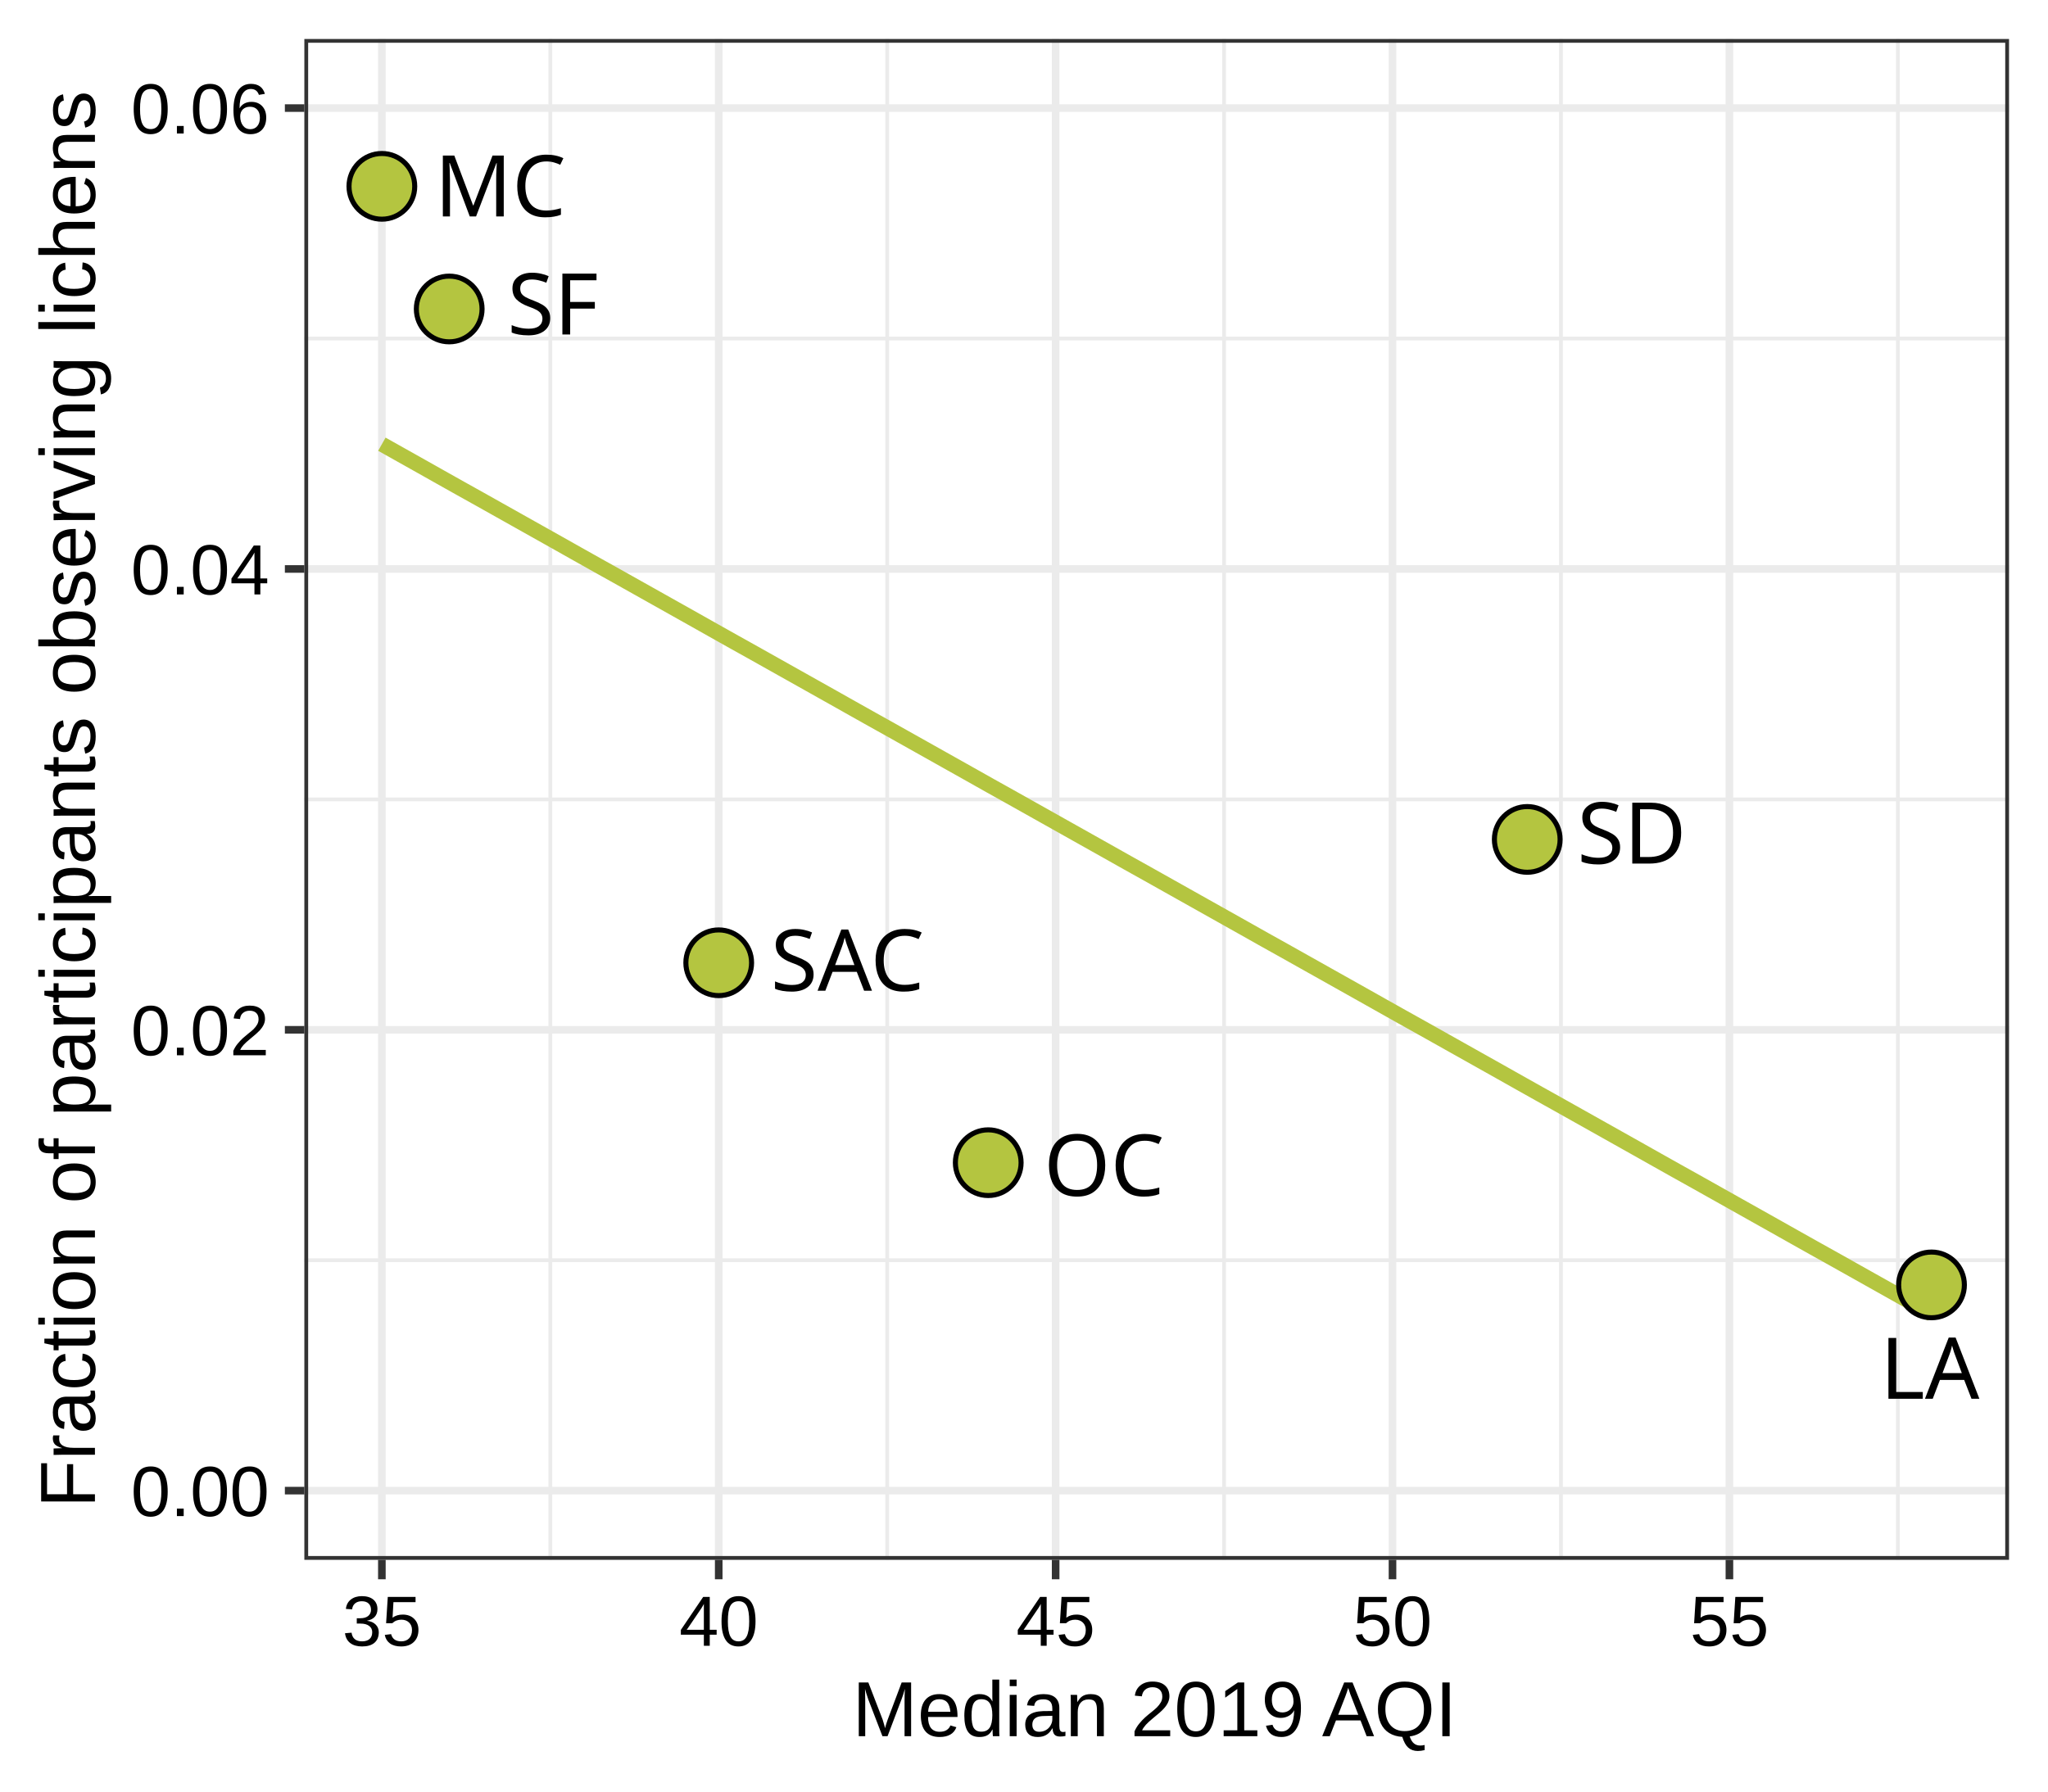
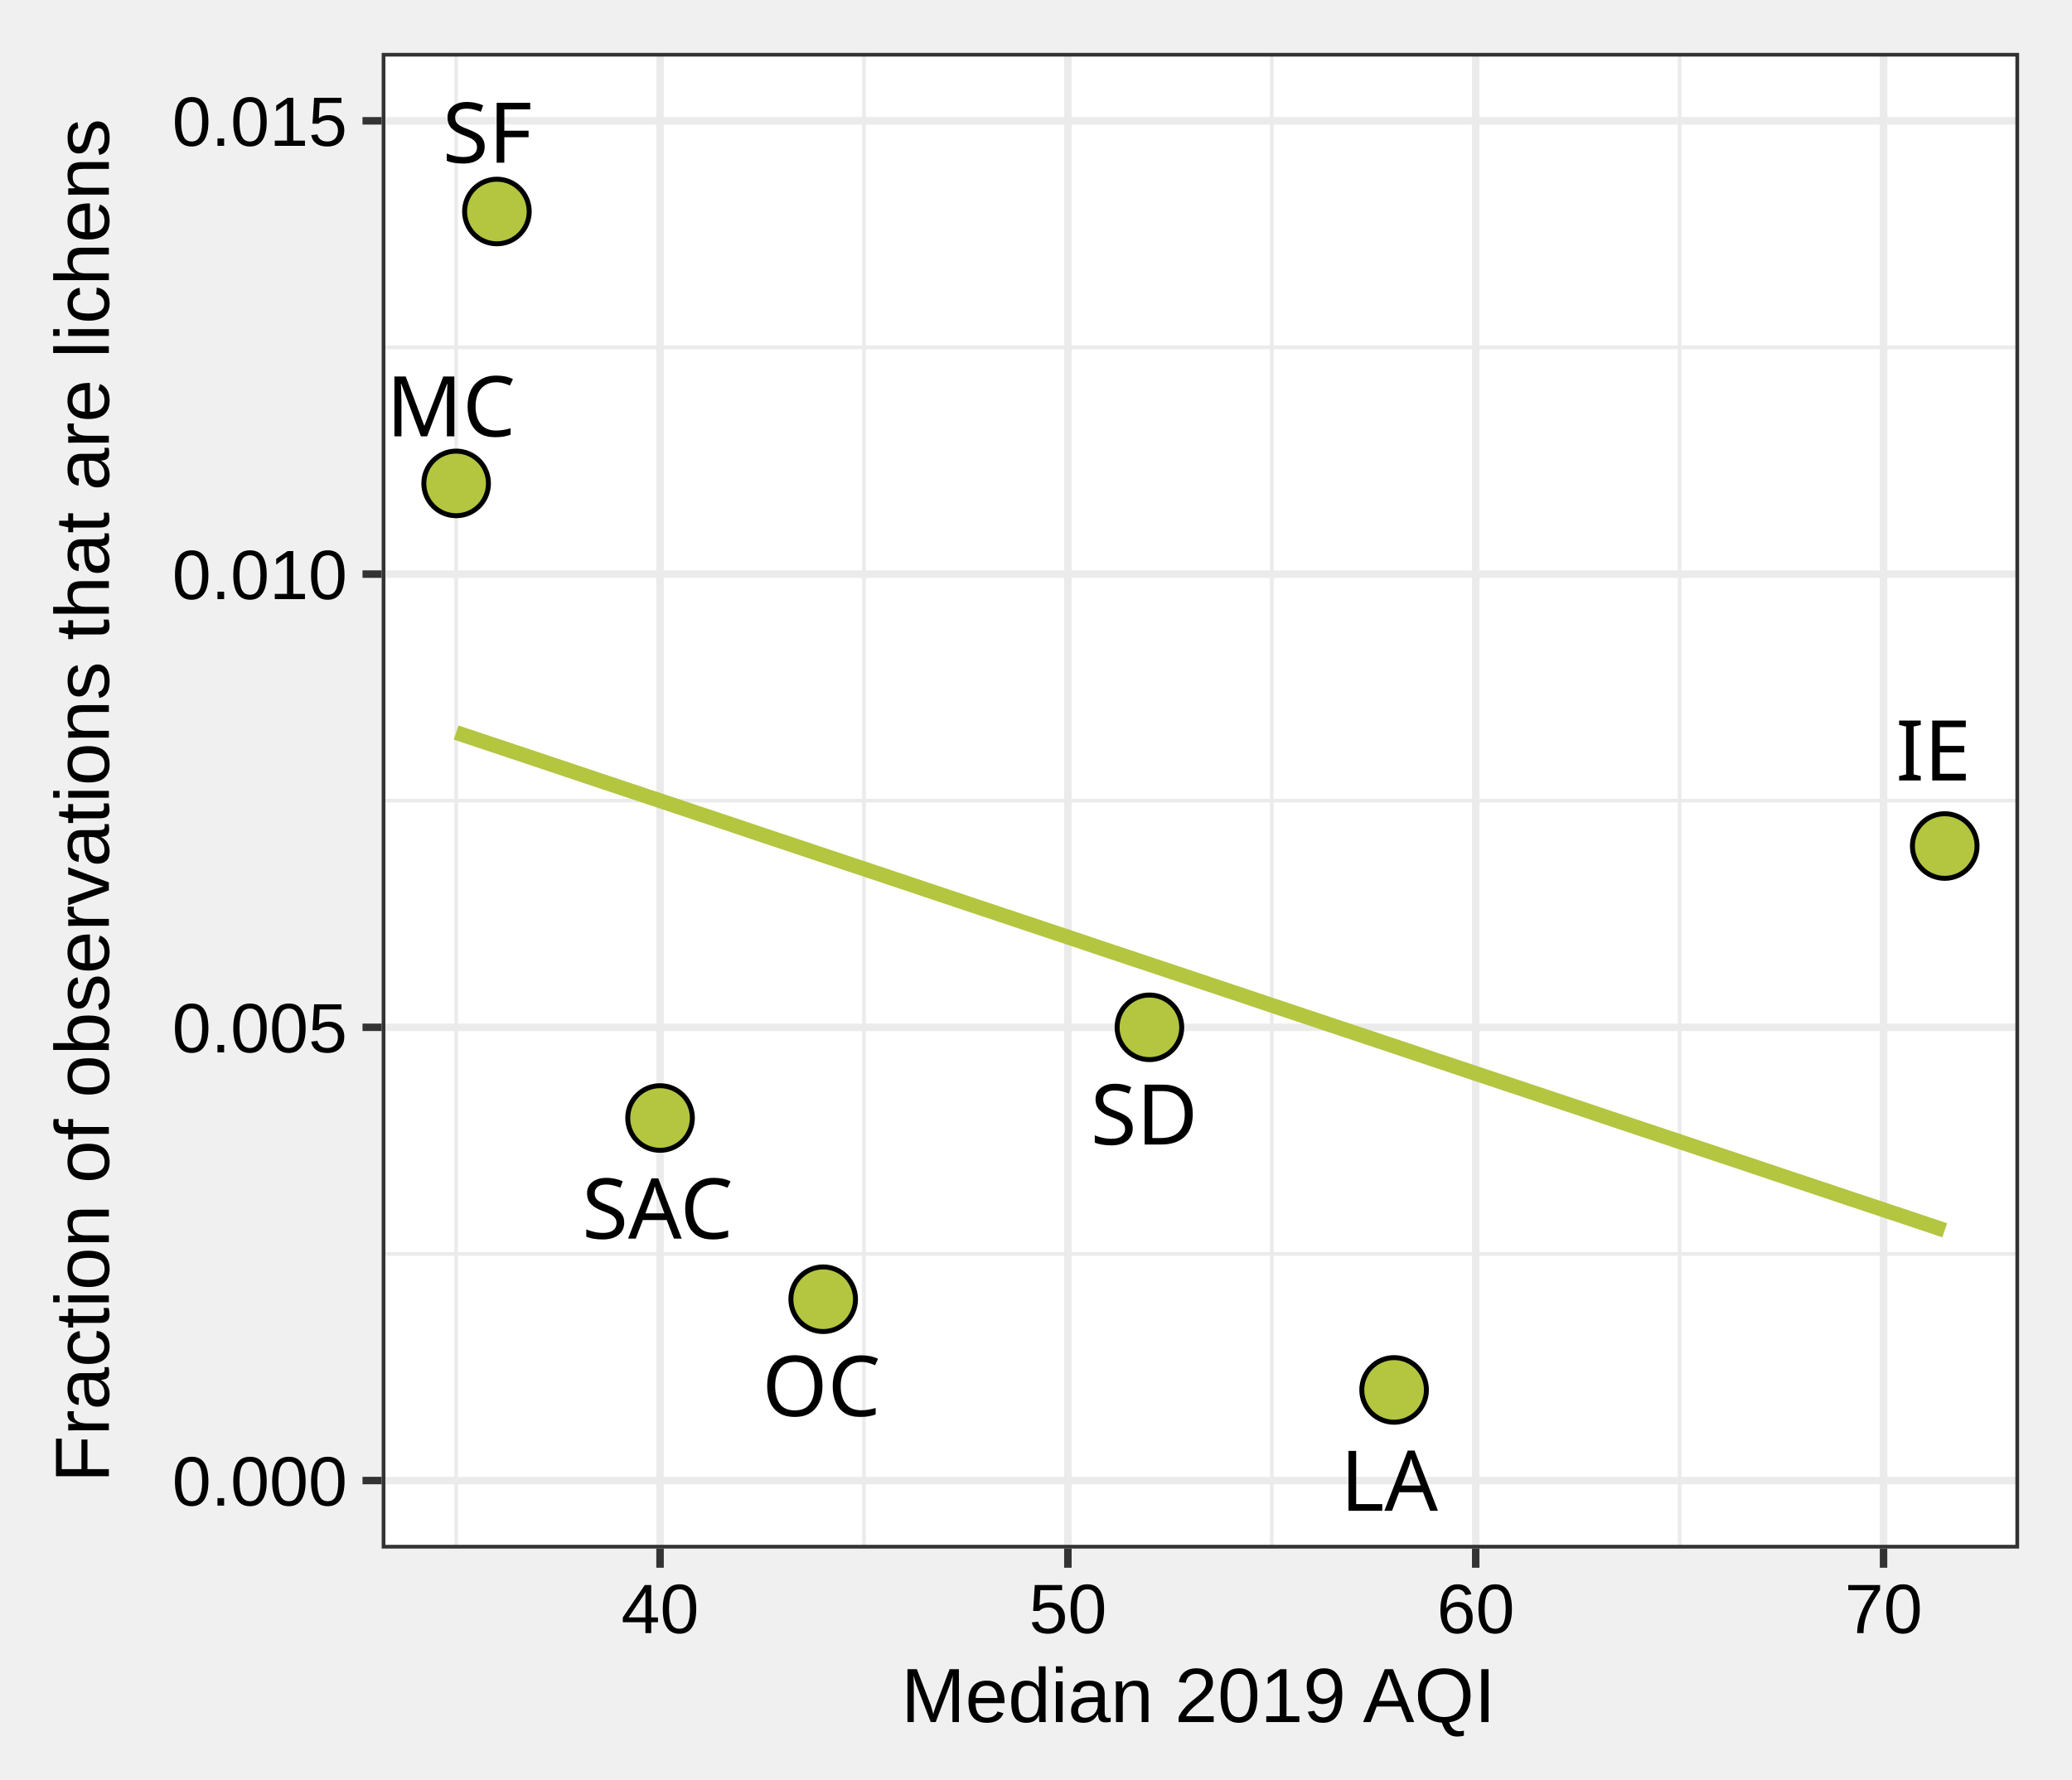
- <svg xmlns="http://www.w3.org/2000/svg" viewBox="0 0 288.00 252.00" version="1.1" id="svg134">
+ <svg xmlns="http://www.w3.org/2000/svg" viewBox="0 0 296.296 254.46" version="1.1" id="svg126" width="7.84cm" height="6.733cm">
  <defs id="defs4">
    <style type="text/css" id="style2">
    line, polyline, polygon, path, rect, circle {
      fill: none;
      stroke: #000000;
      stroke-linecap: round;
      stroke-linejoin: round;
      stroke-miterlimit: 10.00;
    }
  </style>
  </defs>
-   <rect width="100%" height="100%" style="stroke: none; fill: #FFFFFF;" id="rect6" />
-   <rect x="0" y="-0" width="288.00" height="252.00" style="stroke-width: 1.07; stroke: #FFFFFF; fill: #FFFFFF;" id="rect8" />
  <defs id="defs13">
-     <clipPath id="cpNDIuODB8MjgyLjUyfDIxOS40MHw1LjQ4">
-       <rect x="42.80" y="5.48" width="239.72" height="213.92" id="rect10" />
+     <clipPath id="cpNDguMzZ8MjgyLjUyfDIxOS40MHw1LjQ4">
+       <rect x="48.36" y="5.48" width="234.16" height="213.92" id="rect10" style="fill:none;stroke:#000000;stroke-linecap:round;stroke-linejoin:round;stroke-miterlimit:10" />
    </clipPath>
  </defs>
-   <rect x="42.80" y="5.48" width="239.72" height="213.92" style="stroke-width: 1.07; stroke: none; fill: #FFFFFF;" clip-path="url(#cpNDIuODB8MjgyLjUyfDIxOS40MHw1LjQ4)" id="rect15" />
-   <polyline points="42.80,177.26 282.52,177.26 " style="stroke-width: 0.53; stroke: #EBEBEB; stroke-linecap: butt;" clip-path="url(#cpNDIuODB8MjgyLjUyfDIxOS40MHw1LjQ4)" id="polyline17" />
-   <polyline points="42.80,112.44 282.52,112.44 " style="stroke-width: 0.53; stroke: #EBEBEB; stroke-linecap: butt;" clip-path="url(#cpNDIuODB8MjgyLjUyfDIxOS40MHw1LjQ4)" id="polyline19" />
-   <polyline points="42.80,47.61 282.52,47.61 " style="stroke-width: 0.53; stroke: #EBEBEB; stroke-linecap: butt;" clip-path="url(#cpNDIuODB8MjgyLjUyfDIxOS40MHw1LjQ4)" id="polyline21" />
-   <polyline points="77.39,219.40 77.39,5.48 " style="stroke-width: 0.53; stroke: #EBEBEB; stroke-linecap: butt;" clip-path="url(#cpNDIuODB8MjgyLjUyfDIxOS40MHw1LjQ4)" id="polyline23" />
-   <polyline points="124.76,219.40 124.76,5.48 " style="stroke-width: 0.53; stroke: #EBEBEB; stroke-linecap: butt;" clip-path="url(#cpNDIuODB8MjgyLjUyfDIxOS40MHw1LjQ4)" id="polyline25" />
-   <polyline points="172.14,219.40 172.14,5.48 " style="stroke-width: 0.53; stroke: #EBEBEB; stroke-linecap: butt;" clip-path="url(#cpNDIuODB8MjgyLjUyfDIxOS40MHw1LjQ4)" id="polyline27" />
-   <polyline points="219.51,219.40 219.51,5.48 " style="stroke-width: 0.53; stroke: #EBEBEB; stroke-linecap: butt;" clip-path="url(#cpNDIuODB8MjgyLjUyfDIxOS40MHw1LjQ4)" id="polyline29" />
-   <polyline points="266.89,219.40 266.89,5.48 " style="stroke-width: 0.53; stroke: #EBEBEB; stroke-linecap: butt;" clip-path="url(#cpNDIuODB8MjgyLjUyfDIxOS40MHw1LjQ4)" id="polyline31" />
-   <polyline points="42.80,209.67 282.52,209.67 " style="stroke-width: 1.07; stroke: #EBEBEB; stroke-linecap: butt;" clip-path="url(#cpNDIuODB8MjgyLjUyfDIxOS40MHw1LjQ4)" id="polyline33" />
-   <polyline points="42.80,144.85 282.52,144.85 " style="stroke-width: 1.07; stroke: #EBEBEB; stroke-linecap: butt;" clip-path="url(#cpNDIuODB8MjgyLjUyfDIxOS40MHw1LjQ4)" id="polyline35" />
-   <polyline points="42.80,80.03 282.52,80.03 " style="stroke-width: 1.07; stroke: #EBEBEB; stroke-linecap: butt;" clip-path="url(#cpNDIuODB8MjgyLjUyfDIxOS40MHw1LjQ4)" id="polyline37" />
-   <polyline points="42.80,15.20 282.52,15.20 " style="stroke-width: 1.07; stroke: #EBEBEB; stroke-linecap: butt;" clip-path="url(#cpNDIuODB8MjgyLjUyfDIxOS40MHw1LjQ4)" id="polyline39" />
-   <polyline points="53.70,219.40 53.70,5.48 " style="stroke-width: 1.07; stroke: #EBEBEB; stroke-linecap: butt;" clip-path="url(#cpNDIuODB8MjgyLjUyfDIxOS40MHw1LjQ4)" id="polyline41" />
-   <polyline points="101.07,219.40 101.07,5.48 " style="stroke-width: 1.07; stroke: #EBEBEB; stroke-linecap: butt;" clip-path="url(#cpNDIuODB8MjgyLjUyfDIxOS40MHw1LjQ4)" id="polyline43" />
-   <polyline points="148.45,219.40 148.45,5.48 " style="stroke-width: 1.07; stroke: #EBEBEB; stroke-linecap: butt;" clip-path="url(#cpNDIuODB8MjgyLjUyfDIxOS40MHw1LjQ4)" id="polyline45" />
-   <polyline points="195.82,219.40 195.82,5.48 " style="stroke-width: 1.07; stroke: #EBEBEB; stroke-linecap: butt;" clip-path="url(#cpNDIuODB8MjgyLjUyfDIxOS40MHw1LjQ4)" id="polyline47" />
-   <polyline points="243.20,219.40 243.20,5.48 " style="stroke-width: 1.07; stroke: #EBEBEB; stroke-linecap: butt;" clip-path="url(#cpNDIuODB8MjgyLjUyfDIxOS40MHw1LjQ4)" id="polyline49" />
-   <polyline points="53.70,62.48 56.46,64.03 59.22,65.58 61.97,67.13 64.73,68.68 67.49,70.22 70.25,71.77 73.01,73.32 75.77,74.87 78.53,76.42 81.28,77.97 84.04,79.52 86.80,81.06 89.56,82.61 92.32,84.16 95.08,85.71 97.84,87.26 100.59,88.81 103.35,90.36 106.11,91.90 108.87,93.45 111.63,95.00 114.39,96.55 117.15,98.10 119.90,99.65 122.66,101.20 125.42,102.74 128.18,104.29 130.94,105.84 133.70,107.39 136.46,108.94 139.21,110.49 141.97,112.03 144.73,113.58 147.49,115.13 150.25,116.68 153.01,118.23 155.77,119.78 158.52,121.33 161.28,122.87 164.04,124.42 166.80,125.97 169.56,127.52 172.32,129.07 175.08,130.62 177.83,132.17 180.59,133.71 183.35,135.26 186.11,136.81 188.87,138.36 191.63,139.91 194.38,141.46 197.14,143.01 199.90,144.55 202.66,146.10 205.42,147.65 208.18,149.20 210.94,150.75 213.69,152.30 216.45,153.85 219.21,155.39 221.97,156.94 224.73,158.49 227.49,160.04 230.25,161.59 233.00,163.14 235.76,164.69 238.52,166.23 241.28,167.78 244.04,169.33 246.80,170.88 249.56,172.43 252.31,173.98 255.07,175.53 257.83,177.07 260.59,178.62 263.35,180.17 266.11,181.72 268.87,183.27 271.62,184.82 " style="stroke-width: 2.13; stroke: #B4C540; stroke-linecap: butt;" clip-path="url(#cpNDIuODB8MjgyLjUyfDIxOS40MHw1LjQ4)" id="polyline51" />
-   <circle cx="271.62" cy="180.73" r="4.62" style="stroke-width: 0.71; fill: #B4C540;" clip-path="url(#cpNDIuODB8MjgyLjUyfDIxOS40MHw1LjQ4)" id="circle53" />
-   <circle cx="53.70" cy="26.21" r="4.62" style="stroke-width: 0.71; fill: #B4C540;" clip-path="url(#cpNDIuODB8MjgyLjUyfDIxOS40MHw1LjQ4)" id="circle55" />
-   <circle cx="138.97" cy="163.54" r="4.62" style="stroke-width: 0.71; fill: #B4C540;" clip-path="url(#cpNDIuODB8MjgyLjUyfDIxOS40MHw1LjQ4)" id="circle57" />
-   <circle cx="101.07" cy="135.42" r="4.62" style="stroke-width: 0.71; fill: #B4C540;" clip-path="url(#cpNDIuODB8MjgyLjUyfDIxOS40MHw1LjQ4)" id="circle59" />
-   <circle cx="214.77" cy="118.07" r="4.62" style="stroke-width: 0.71; fill: #B4C540;" clip-path="url(#cpNDIuODB8MjgyLjUyfDIxOS40MHw1LjQ4)" id="circle61" />
-   <circle cx="63.17" cy="43.46" r="4.62" style="stroke-width: 0.71; fill: #B4C540;" clip-path="url(#cpNDIuODB8MjgyLjUyfDIxOS40MHw1LjQ4)" id="circle63" />
-   <rect x="42.80" y="5.48" width="239.72" height="213.92" style="stroke-width: 1.07; stroke: #333333;" clip-path="url(#cpNDIuODB8MjgyLjUyfDIxOS40MHw1LjQ4)" id="rect65" />
-   <defs id="defs70">
+   <rect x="48.36" y="5.48" width="234.16" height="213.92" style="fill:#ffffff;stroke:none;stroke-width:1.07;stroke-linecap:round;stroke-linejoin:round;stroke-miterlimit:10" clip-path="url(#cpNDguMzZ8MjgyLjUyfDIxOS40MHw1LjQ4)" id="rect15" transform="translate(6.217355,2.079055)" />
+   <polyline points="48.36,177.26 282.52,177.26 " style="fill:none;stroke:#ebebeb;stroke-width:0.53;stroke-linecap:butt;stroke-linejoin:round;stroke-miterlimit:10" clip-path="url(#cpNDguMzZ8MjgyLjUyfDIxOS40MHw1LjQ4)" id="polyline17" transform="translate(6.217355,2.079055)" />
+   <polyline points="48.36,112.44 282.52,112.44 " style="fill:none;stroke:#ebebeb;stroke-width:0.53;stroke-linecap:butt;stroke-linejoin:round;stroke-miterlimit:10" clip-path="url(#cpNDguMzZ8MjgyLjUyfDIxOS40MHw1LjQ4)" id="polyline19" transform="translate(6.217355,2.079055)" />
+   <polyline points="48.36,47.61 282.52,47.61 " style="fill:none;stroke:#ebebeb;stroke-width:0.53;stroke-linecap:butt;stroke-linejoin:round;stroke-miterlimit:10" clip-path="url(#cpNDguMzZ8MjgyLjUyfDIxOS40MHw1LjQ4)" id="polyline21" transform="translate(6.217355,2.079055)" />
+   <polyline points="59.01,219.40 59.01,5.48 " style="fill:none;stroke:#ebebeb;stroke-width:0.53;stroke-linecap:butt;stroke-linejoin:round;stroke-miterlimit:10" clip-path="url(#cpNDguMzZ8MjgyLjUyfDIxOS40MHw1LjQ4)" id="polyline23" transform="translate(6.217355,2.079055)" />
+   <polyline points="117.33,219.40 117.33,5.48 " style="fill:none;stroke:#ebebeb;stroke-width:0.53;stroke-linecap:butt;stroke-linejoin:round;stroke-miterlimit:10" clip-path="url(#cpNDguMzZ8MjgyLjUyfDIxOS40MHw1LjQ4)" id="polyline25" transform="translate(6.217355,2.079055)" />
+   <polyline points="175.65,219.40 175.65,5.48 " style="fill:none;stroke:#ebebeb;stroke-width:0.53;stroke-linecap:butt;stroke-linejoin:round;stroke-miterlimit:10" clip-path="url(#cpNDguMzZ8MjgyLjUyfDIxOS40MHw1LjQ4)" id="polyline27" transform="translate(6.217355,2.079055)" />
+   <polyline points="233.97,219.40 233.97,5.48 " style="fill:none;stroke:#ebebeb;stroke-width:0.53;stroke-linecap:butt;stroke-linejoin:round;stroke-miterlimit:10" clip-path="url(#cpNDguMzZ8MjgyLjUyfDIxOS40MHw1LjQ4)" id="polyline29" transform="translate(6.217355,2.079055)" />
+   <polyline points="48.36,209.67 282.52,209.67 " style="fill:none;stroke:#ebebeb;stroke-width:1.07;stroke-linecap:butt;stroke-linejoin:round;stroke-miterlimit:10" clip-path="url(#cpNDguMzZ8MjgyLjUyfDIxOS40MHw1LjQ4)" id="polyline31" transform="translate(6.217355,2.079055)" />
+   <polyline points="48.36,144.85 282.52,144.85 " style="fill:none;stroke:#ebebeb;stroke-width:1.07;stroke-linecap:butt;stroke-linejoin:round;stroke-miterlimit:10" clip-path="url(#cpNDguMzZ8MjgyLjUyfDIxOS40MHw1LjQ4)" id="polyline33" transform="translate(6.217355,2.079055)" />
+   <polyline points="48.36,80.03 282.52,80.03 " style="fill:none;stroke:#ebebeb;stroke-width:1.07;stroke-linecap:butt;stroke-linejoin:round;stroke-miterlimit:10" clip-path="url(#cpNDguMzZ8MjgyLjUyfDIxOS40MHw1LjQ4)" id="polyline35" transform="translate(6.217355,2.079055)" />
+   <polyline points="48.36,15.20 282.52,15.20 " style="fill:none;stroke:#ebebeb;stroke-width:1.07;stroke-linecap:butt;stroke-linejoin:round;stroke-miterlimit:10" clip-path="url(#cpNDguMzZ8MjgyLjUyfDIxOS40MHw1LjQ4)" id="polyline37" transform="translate(6.217355,2.079055)" />
+   <polyline points="88.17,219.40 88.17,5.48 " style="fill:none;stroke:#ebebeb;stroke-width:1.07;stroke-linecap:butt;stroke-linejoin:round;stroke-miterlimit:10" clip-path="url(#cpNDguMzZ8MjgyLjUyfDIxOS40MHw1LjQ4)" id="polyline39" transform="translate(6.217355,2.079055)" />
+   <polyline points="146.49,219.40 146.49,5.48 " style="fill:none;stroke:#ebebeb;stroke-width:1.07;stroke-linecap:butt;stroke-linejoin:round;stroke-miterlimit:10" clip-path="url(#cpNDguMzZ8MjgyLjUyfDIxOS40MHw1LjQ4)" id="polyline41" transform="translate(6.217355,2.079055)" />
+   <polyline points="204.81,219.40 204.81,5.48 " style="fill:none;stroke:#ebebeb;stroke-width:1.07;stroke-linecap:butt;stroke-linejoin:round;stroke-miterlimit:10" clip-path="url(#cpNDguMzZ8MjgyLjUyfDIxOS40MHw1LjQ4)" id="polyline43" transform="translate(6.217355,2.079055)" />
+   <polyline points="263.13,219.40 263.13,5.48 " style="fill:none;stroke:#ebebeb;stroke-width:1.07;stroke-linecap:butt;stroke-linejoin:round;stroke-miterlimit:10" clip-path="url(#cpNDguMzZ8MjgyLjUyfDIxOS40MHw1LjQ4)" id="polyline45" transform="translate(6.217355,2.079055)" />
+   <polyline points="59.01,102.69 61.70,103.59 64.40,104.49 67.09,105.39 69.79,106.29 72.48,107.19 75.17,108.09 77.87,109.00 80.56,109.90 83.26,110.80 85.95,111.70 88.65,112.60 91.34,113.50 94.04,114.40 96.73,115.30 99.43,116.20 102.12,117.11 104.81,118.01 107.51,118.91 110.20,119.81 112.90,120.71 115.59,121.61 118.29,122.51 120.98,123.41 123.68,124.31 126.37,125.22 129.07,126.12 131.76,127.02 134.45,127.92 137.15,128.82 139.84,129.72 142.54,130.62 145.23,131.52 147.93,132.42 150.62,133.33 153.32,134.23 156.01,135.13 158.71,136.03 161.40,136.93 164.10,137.83 166.79,138.73 169.48,139.63 172.18,140.53 174.87,141.44 177.57,142.34 180.26,143.24 182.96,144.14 185.65,145.04 188.35,145.94 191.04,146.84 193.74,147.74 196.43,148.64 199.12,149.55 201.82,150.45 204.51,151.35 207.21,152.25 209.90,153.15 212.60,154.05 215.29,154.95 217.99,155.85 220.68,156.75 223.38,157.66 226.07,158.56 228.76,159.46 231.46,160.36 234.15,161.26 236.85,162.16 239.54,163.06 242.24,163.96 244.93,164.86 247.63,165.77 250.32,166.67 253.02,167.57 255.71,168.47 258.40,169.37 261.10,170.27 263.79,171.17 266.49,172.07 269.18,172.97 271.88,173.88 " style="fill:none;stroke:#b4c540;stroke-width:2.13;stroke-linecap:butt;stroke-linejoin:round;stroke-miterlimit:10" clip-path="url(#cpNDguMzZ8MjgyLjUyfDIxOS40MHw1LjQ4)" id="polyline47" transform="translate(6.217355,2.079055)" />
+   <circle cx="64.84" cy="28.17" r="4.62" style="fill:#b4c540;stroke:#000000;stroke-width:0.71;stroke-linecap:round;stroke-linejoin:round;stroke-miterlimit:10" clip-path="url(#cpNDguMzZ8MjgyLjUyfDIxOS40MHw1LjQ4)" id="circle49" transform="translate(6.217355,2.079055)" />
+   <circle cx="193.14" cy="196.71" r="4.62" style="fill:#b4c540;stroke:#000000;stroke-width:0.71;stroke-linecap:round;stroke-linejoin:round;stroke-miterlimit:10" clip-path="url(#cpNDguMzZ8MjgyLjUyfDIxOS40MHw1LjQ4)" id="circle51" transform="translate(6.217355,2.079055)" />
+   <circle cx="158.15" cy="144.85" r="4.62" style="fill:#b4c540;stroke:#000000;stroke-width:0.71;stroke-linecap:round;stroke-linejoin:round;stroke-miterlimit:10" clip-path="url(#cpNDguMzZ8MjgyLjUyfDIxOS40MHw1LjQ4)" id="circle53" transform="translate(6.217355,2.079055)" />
+   <circle cx="88.17" cy="157.82" r="4.62" style="fill:#b4c540;stroke:#000000;stroke-width:0.71;stroke-linecap:round;stroke-linejoin:round;stroke-miterlimit:10" clip-path="url(#cpNDguMzZ8MjgyLjUyfDIxOS40MHw1LjQ4)" id="circle55" transform="translate(6.217355,2.079055)" />
+   <circle cx="111.5" cy="183.74" r="4.62" style="fill:#b4c540;stroke:#000000;stroke-width:0.71;stroke-linecap:round;stroke-linejoin:round;stroke-miterlimit:10" clip-path="url(#cpNDguMzZ8MjgyLjUyfDIxOS40MHw1LjQ4)" id="circle57" transform="translate(6.217355,2.079055)" />
+   <circle cx="59.01" cy="67.06" r="4.62" style="fill:#b4c540;stroke:#000000;stroke-width:0.71;stroke-linecap:round;stroke-linejoin:round;stroke-miterlimit:10" clip-path="url(#cpNDguMzZ8MjgyLjUyfDIxOS40MHw1LjQ4)" id="circle59" transform="translate(6.217355,2.079055)" />
+   <circle cx="271.88" cy="118.92" r="4.62" style="fill:#b4c540;stroke:#000000;stroke-width:0.71;stroke-linecap:round;stroke-linejoin:round;stroke-miterlimit:10" clip-path="url(#cpNDguMzZ8MjgyLjUyfDIxOS40MHw1LjQ4)" id="circle61" transform="translate(6.217355,2.079055)" />
+   <rect x="48.36" y="5.48" width="234.16" height="213.92" style="fill:none;stroke:#333333;stroke-width:1.07;stroke-linecap:round;stroke-linejoin:round;stroke-miterlimit:10" clip-path="url(#cpNDguMzZ8MjgyLjUyfDIxOS40MHw1LjQ4)" id="rect63" transform="translate(6.217355,2.079055)" />
+   <defs id="defs68">
    <clipPath id="cpMC4wMHwyODguMDB8MjUyLjAwfDAuMDA=">
-       <rect x="0.00" y="0.00" width="288.00" height="252.00" id="rect67" />
+       <rect x="0" y="0" width="288" height="252" id="rect65" style="fill:none;stroke:#000000;stroke-linecap:round;stroke-linejoin:round;stroke-miterlimit:10" />
    </clipPath>
  </defs>
-   <g clip-path="url(#cpMC4wMHwyODguMDB8MjUyLjAwfDAuMDA=)" id="g74">
-     <text x="18.41" y="213.25" style="font-size: 10.00px; font-family: Arial;" textLength="19.46px" lengthAdjust="spacingAndGlyphs" id="text72">0.00</text>
+   <g clip-path="url(#cpMC4wMHwyODguMDB8MjUyLjAwfDAuMDA=)" id="g72" transform="translate(6.217355,2.079055)">
+     <text x="18.41" y="213.25" style="font-size:10px;font-family:Arial" textLength="25.02" lengthAdjust="spacingAndGlyphs" id="text70">0.000</text>
  </g>
-   <g clip-path="url(#cpMC4wMHwyODguMDB8MjUyLjAwfDAuMDA=)" id="g78">
-     <text x="18.41" y="148.43" style="font-size: 10.00px; font-family: Arial;" textLength="19.46px" lengthAdjust="spacingAndGlyphs" id="text76">0.02</text>
+   <g clip-path="url(#cpMC4wMHwyODguMDB8MjUyLjAwfDAuMDA=)" id="g76" transform="translate(6.217355,2.079055)">
+     <text x="18.41" y="148.43" style="font-size:10px;font-family:Arial" textLength="25.02" lengthAdjust="spacingAndGlyphs" id="text74">0.005</text>
  </g>
-   <g clip-path="url(#cpMC4wMHwyODguMDB8MjUyLjAwfDAuMDA=)" id="g82">
-     <text x="18.41" y="83.61" style="font-size: 10.00px; font-family: Arial;" textLength="19.46px" lengthAdjust="spacingAndGlyphs" id="text80">0.04</text>
+   <g clip-path="url(#cpMC4wMHwyODguMDB8MjUyLjAwfDAuMDA=)" id="g80" transform="translate(6.217355,2.079055)">
+     <text x="18.41" y="83.61" style="font-size:10px;font-family:Arial" textLength="25.02" lengthAdjust="spacingAndGlyphs" id="text78">0.010</text>
  </g>
-   <g clip-path="url(#cpMC4wMHwyODguMDB8MjUyLjAwfDAuMDA=)" id="g86">
-     <text x="18.41" y="18.78" style="font-size: 10.00px; font-family: Arial;" textLength="19.46px" lengthAdjust="spacingAndGlyphs" id="text84">0.06</text>
+   <g clip-path="url(#cpMC4wMHwyODguMDB8MjUyLjAwfDAuMDA=)" id="g84" transform="translate(6.217355,2.079055)">
+     <text x="18.41" y="18.78" style="font-size:10px;font-family:Arial" textLength="25.02" lengthAdjust="spacingAndGlyphs" id="text82">0.015</text>
  </g>
-   <polyline points="40.06,209.67 42.80,209.67 " style="stroke-width: 1.07; stroke: #333333; stroke-linecap: butt;" clip-path="url(#cpMC4wMHwyODguMDB8MjUyLjAwfDAuMDA=)" id="polyline88" />
-   <polyline points="40.06,144.85 42.80,144.85 " style="stroke-width: 1.07; stroke: #333333; stroke-linecap: butt;" clip-path="url(#cpMC4wMHwyODguMDB8MjUyLjAwfDAuMDA=)" id="polyline90" />
-   <polyline points="40.06,80.03 42.80,80.03 " style="stroke-width: 1.07; stroke: #333333; stroke-linecap: butt;" clip-path="url(#cpMC4wMHwyODguMDB8MjUyLjAwfDAuMDA=)" id="polyline92" />
-   <polyline points="40.06,15.20 42.80,15.20 " style="stroke-width: 1.07; stroke: #333333; stroke-linecap: butt;" clip-path="url(#cpMC4wMHwyODguMDB8MjUyLjAwfDAuMDA=)" id="polyline94" />
-   <polyline points="53.70,222.14 53.70,219.40 " style="stroke-width: 1.07; stroke: #333333; stroke-linecap: butt;" clip-path="url(#cpMC4wMHwyODguMDB8MjUyLjAwfDAuMDA=)" id="polyline96" />
-   <polyline points="101.07,222.14 101.07,219.40 " style="stroke-width: 1.07; stroke: #333333; stroke-linecap: butt;" clip-path="url(#cpMC4wMHwyODguMDB8MjUyLjAwfDAuMDA=)" id="polyline98" />
-   <polyline points="148.45,222.14 148.45,219.40 " style="stroke-width: 1.07; stroke: #333333; stroke-linecap: butt;" clip-path="url(#cpMC4wMHwyODguMDB8MjUyLjAwfDAuMDA=)" id="polyline100" />
-   <polyline points="195.82,222.14 195.82,219.40 " style="stroke-width: 1.07; stroke: #333333; stroke-linecap: butt;" clip-path="url(#cpMC4wMHwyODguMDB8MjUyLjAwfDAuMDA=)" id="polyline102" />
-   <polyline points="243.20,222.14 243.20,219.40 " style="stroke-width: 1.07; stroke: #333333; stroke-linecap: butt;" clip-path="url(#cpMC4wMHwyODguMDB8MjUyLjAwfDAuMDA=)" id="polyline104" />
-   <g clip-path="url(#cpMC4wMHwyODguMDB8MjUyLjAwfDAuMDA=)" id="g108">
-     <text x="48.14" y="231.49" style="font-size: 10.00px; font-family: Arial;" textLength="11.12px" lengthAdjust="spacingAndGlyphs" id="text106">35</text>
+   <polyline points="45.62,209.67 48.36,209.67 " style="fill:none;stroke:#333333;stroke-width:1.07;stroke-linecap:butt;stroke-linejoin:round;stroke-miterlimit:10" clip-path="url(#cpMC4wMHwyODguMDB8MjUyLjAwfDAuMDA=)" id="polyline86" transform="translate(6.217355,2.079055)" />
+   <polyline points="45.62,144.85 48.36,144.85 " style="fill:none;stroke:#333333;stroke-width:1.07;stroke-linecap:butt;stroke-linejoin:round;stroke-miterlimit:10" clip-path="url(#cpMC4wMHwyODguMDB8MjUyLjAwfDAuMDA=)" id="polyline88" transform="translate(6.217355,2.079055)" />
+   <polyline points="45.62,80.03 48.36,80.03 " style="fill:none;stroke:#333333;stroke-width:1.07;stroke-linecap:butt;stroke-linejoin:round;stroke-miterlimit:10" clip-path="url(#cpMC4wMHwyODguMDB8MjUyLjAwfDAuMDA=)" id="polyline90" transform="translate(6.217355,2.079055)" />
+   <polyline points="45.62,15.20 48.36,15.20 " style="fill:none;stroke:#333333;stroke-width:1.07;stroke-linecap:butt;stroke-linejoin:round;stroke-miterlimit:10" clip-path="url(#cpMC4wMHwyODguMDB8MjUyLjAwfDAuMDA=)" id="polyline92" transform="translate(6.217355,2.079055)" />
+   <polyline points="88.17,222.14 88.17,219.40 " style="fill:none;stroke:#333333;stroke-width:1.07;stroke-linecap:butt;stroke-linejoin:round;stroke-miterlimit:10" clip-path="url(#cpMC4wMHwyODguMDB8MjUyLjAwfDAuMDA=)" id="polyline94" transform="translate(6.217355,2.079055)" />
+   <polyline points="146.49,222.14 146.49,219.40 " style="fill:none;stroke:#333333;stroke-width:1.07;stroke-linecap:butt;stroke-linejoin:round;stroke-miterlimit:10" clip-path="url(#cpMC4wMHwyODguMDB8MjUyLjAwfDAuMDA=)" id="polyline96" transform="translate(6.217355,2.079055)" />
+   <polyline points="204.81,222.14 204.81,219.40 " style="fill:none;stroke:#333333;stroke-width:1.07;stroke-linecap:butt;stroke-linejoin:round;stroke-miterlimit:10" clip-path="url(#cpMC4wMHwyODguMDB8MjUyLjAwfDAuMDA=)" id="polyline98" transform="translate(6.217355,2.079055)" />
+   <polyline points="263.13,222.14 263.13,219.40 " style="fill:none;stroke:#333333;stroke-width:1.07;stroke-linecap:butt;stroke-linejoin:round;stroke-miterlimit:10" clip-path="url(#cpMC4wMHwyODguMDB8MjUyLjAwfDAuMDA=)" id="polyline100" transform="translate(6.217355,2.079055)" />
+   <g clip-path="url(#cpMC4wMHwyODguMDB8MjUyLjAwfDAuMDA=)" id="g104" transform="translate(6.217355,2.079055)">
+     <text x="82.61" y="231.49" style="font-size:10px;font-family:Arial" textLength="11.12" lengthAdjust="spacingAndGlyphs" id="text102">40</text>
  </g>
-   <g clip-path="url(#cpMC4wMHwyODguMDB8MjUyLjAwfDAuMDA=)" id="g112">
-     <text x="95.51" y="231.49" style="font-size: 10.00px; font-family: Arial;" textLength="11.12px" lengthAdjust="spacingAndGlyphs" id="text110">40</text>
+   <g clip-path="url(#cpMC4wMHwyODguMDB8MjUyLjAwfDAuMDA=)" id="g108" transform="translate(6.217355,2.079055)">
+     <text x="140.93" y="231.49" style="font-size:10px;font-family:Arial" textLength="11.12" lengthAdjust="spacingAndGlyphs" id="text106">50</text>
  </g>
-   <g clip-path="url(#cpMC4wMHwyODguMDB8MjUyLjAwfDAuMDA=)" id="g116">
-     <text x="142.89" y="231.49" style="font-size: 10.00px; font-family: Arial;" textLength="11.12px" lengthAdjust="spacingAndGlyphs" id="text114">45</text>
+   <g clip-path="url(#cpMC4wMHwyODguMDB8MjUyLjAwfDAuMDA=)" id="g112" transform="translate(6.217355,2.079055)">
+     <text x="199.25" y="231.49" style="font-size:10px;font-family:Arial" textLength="11.12" lengthAdjust="spacingAndGlyphs" id="text110">60</text>
  </g>
-   <g clip-path="url(#cpMC4wMHwyODguMDB8MjUyLjAwfDAuMDA=)" id="g120">
-     <text x="190.26" y="231.49" style="font-size: 10.00px; font-family: Arial;" textLength="11.12px" lengthAdjust="spacingAndGlyphs" id="text118">50</text>
+   <g clip-path="url(#cpMC4wMHwyODguMDB8MjUyLjAwfDAuMDA=)" id="g116" transform="translate(6.217355,2.079055)">
+     <text x="257.57" y="231.49" style="font-size:10px;font-family:Arial" textLength="11.12" lengthAdjust="spacingAndGlyphs" id="text114">70</text>
  </g>
-   <g clip-path="url(#cpMC4wMHwyODguMDB8MjUyLjAwfDAuMDA=)" id="g124">
-     <text x="237.64" y="231.49" style="font-size: 10.00px; font-family: Arial;" textLength="11.12px" lengthAdjust="spacingAndGlyphs" id="text122">55</text>
+   <g clip-path="url(#cpMC4wMHwyODguMDB8MjUyLjAwfDAuMDA=)" id="g120" transform="translate(6.217355,2.079055)">
+     <text x="122.64" y="244.21" style="font-size:11px;font-family:Arial" textLength="85.61" lengthAdjust="spacingAndGlyphs" id="text118">Median 2019 AQI</text>
  </g>
-   <g clip-path="url(#cpMC4wMHwyODguMDB8MjUyLjAwfDAuMDA=)" id="g128">
-     <text x="119.86" y="244.21" style="font-size: 11.00px; font-family: Arial;" textLength="85.61px" lengthAdjust="spacingAndGlyphs" id="text126">Median 2019 AQI</text>
+   <g clip-path="url(#cpMC4wMHwyODguMDB8MjUyLjAwfDAuMDA=)" id="g124" transform="translate(2.217355,2.079055)">
+     <text transform="rotate(-90,111.655,98.305)" style="font-size:11px;font-family:Arial" textLength="195.05" lengthAdjust="spacingAndGlyphs" id="text122">Fraction of observations that are lichens</text>
  </g>
-   <g clip-path="url(#cpMC4wMHwyODguMDB8MjUyLjAwfDAuMDA=)" id="g132">
-     <text transform="translate(13.35,212.10) rotate(-90)" style="font-size: 11.00px; font-family: Arial;" textLength="199.32px" lengthAdjust="spacingAndGlyphs" id="text130">Fraction of participants observing lichens</text>
-   </g>
-   <text xml:space="preserve" style="font-style:normal;font-weight:normal;font-size:12px;line-height:1.25;font-family:sans-serif;letter-spacing:0px;word-spacing:0px;fill:#000000;fill-opacity:1;stroke:none" x="71.342" y="47.048" id="text959">
-     <tspan id="tspan957" x="71.342" y="47.048">SF</tspan>
+   <text xml:space="preserve" style="font-style:normal;font-weight:normal;font-size:12px;line-height:1.25;font-family:sans-serif;letter-spacing:0px;word-spacing:0px;fill:#000000;fill-opacity:1;stroke:none" x="63.276" y="23.268" id="text959">
+     <tspan id="tspan957" x="63.276" y="23.268">SF</tspan>
  </text>
-   <text xml:space="preserve" style="font-style:normal;font-weight:normal;font-size:12px;line-height:1.25;font-family:sans-serif;letter-spacing:0px;word-spacing:0px;fill:#000000;fill-opacity:1;stroke:none" x="61.121" y="30.441" id="text959-4">
-     <tspan id="tspan957-8" x="61.121" y="30.441">MC</tspan>
+   <text xml:space="preserve" style="font-style:normal;font-weight:normal;font-size:12px;line-height:1.25;font-family:sans-serif;letter-spacing:0px;word-spacing:0px;fill:#000000;fill-opacity:1;stroke:none" x="55.249" y="62.408" id="text959-4">
+     <tspan id="tspan957-8" x="55.249" y="62.408">MC</tspan>
  </text>
-   <text xml:space="preserve" style="font-style:normal;font-weight:normal;font-size:12px;line-height:1.25;font-family:sans-serif;letter-spacing:0px;word-spacing:0px;fill:#000000;fill-opacity:1;stroke:none" x="108.38" y="139.356" id="text959-4-1">
-     <tspan id="tspan957-8-8" x="108.38" y="139.356">SAC</tspan>
+   <text xml:space="preserve" style="font-style:normal;font-weight:normal;font-size:12px;line-height:1.25;font-family:sans-serif;letter-spacing:0px;word-spacing:0px;fill:#000000;fill-opacity:1;stroke:none" x="83.231" y="177.143" id="text959-4-1">
+     <tspan id="tspan957-8-8" x="83.231" y="177.143">SAC</tspan>
  </text>
-   <text xml:space="preserve" style="font-style:normal;font-weight:normal;font-size:12px;line-height:1.25;font-family:sans-serif;letter-spacing:0px;word-spacing:0px;fill:#000000;fill-opacity:1;stroke:none" x="221.796" y="121.47" id="text959-4-1-6">
-     <tspan id="tspan957-8-8-1" x="221.796" y="121.47">SD</tspan>
+   <text xml:space="preserve" style="font-style:normal;font-weight:normal;font-size:12px;line-height:1.25;font-family:sans-serif;letter-spacing:0px;word-spacing:0px;fill:#000000;fill-opacity:1;stroke:none" x="108.971" y="202.527" id="text959-4-1-0">
+     <tspan id="tspan957-8-8-6" x="108.971" y="202.527">OC</tspan>
  </text>
-   <text xml:space="preserve" style="font-style:normal;font-weight:normal;font-size:12px;line-height:1.25;font-family:sans-serif;letter-spacing:0px;word-spacing:0px;fill:#000000;fill-opacity:1;stroke:none" x="146.783" y="168.186" id="text959-4-1-0">
-     <tspan id="tspan957-8-8-6" x="146.783" y="168.186">OC</tspan>
+   <text xml:space="preserve" style="font-style:normal;font-weight:normal;font-size:12px;line-height:1.25;font-family:sans-serif;letter-spacing:0px;word-spacing:0px;fill:#000000;fill-opacity:1;stroke:none" x="155.946" y="163.689" id="text959-4-1-6">
+     <tspan id="tspan957-8-8-1" x="155.946" y="163.689">SD</tspan>
  </text>
-   <text xml:space="preserve" style="font-style:normal;font-weight:normal;font-size:12px;line-height:1.25;font-family:sans-serif;letter-spacing:0px;word-spacing:0px;fill:#000000;fill-opacity:1;stroke:none" x="264.405" y="196.75" id="text959-4-1-6-8">
-     <tspan id="tspan957-8-8-1-1" x="264.405" y="196.75">LA</tspan>
+   <text xml:space="preserve" style="font-style:normal;font-weight:normal;font-size:12px;line-height:1.25;font-family:sans-serif;letter-spacing:0px;word-spacing:0px;fill:#000000;fill-opacity:1;stroke:none" x="191.679" y="216.076" id="text959-4-1-6-8">
+     <tspan id="tspan957-8-8-1-1" x="191.679" y="216.076">LA</tspan>
+   </text>
+   <text xml:space="preserve" style="font-style:normal;font-weight:normal;font-size:12px;line-height:1.25;font-family:sans-serif;letter-spacing:0px;word-spacing:0px;fill:#000000;fill-opacity:1;stroke:none" x="271.088" y="111.619" id="text959-4-1-6-8-4">
+     <tspan id="tspan957-8-8-1-1-7" x="271.088" y="111.619">IE</tspan>
  </text>
</svg>
